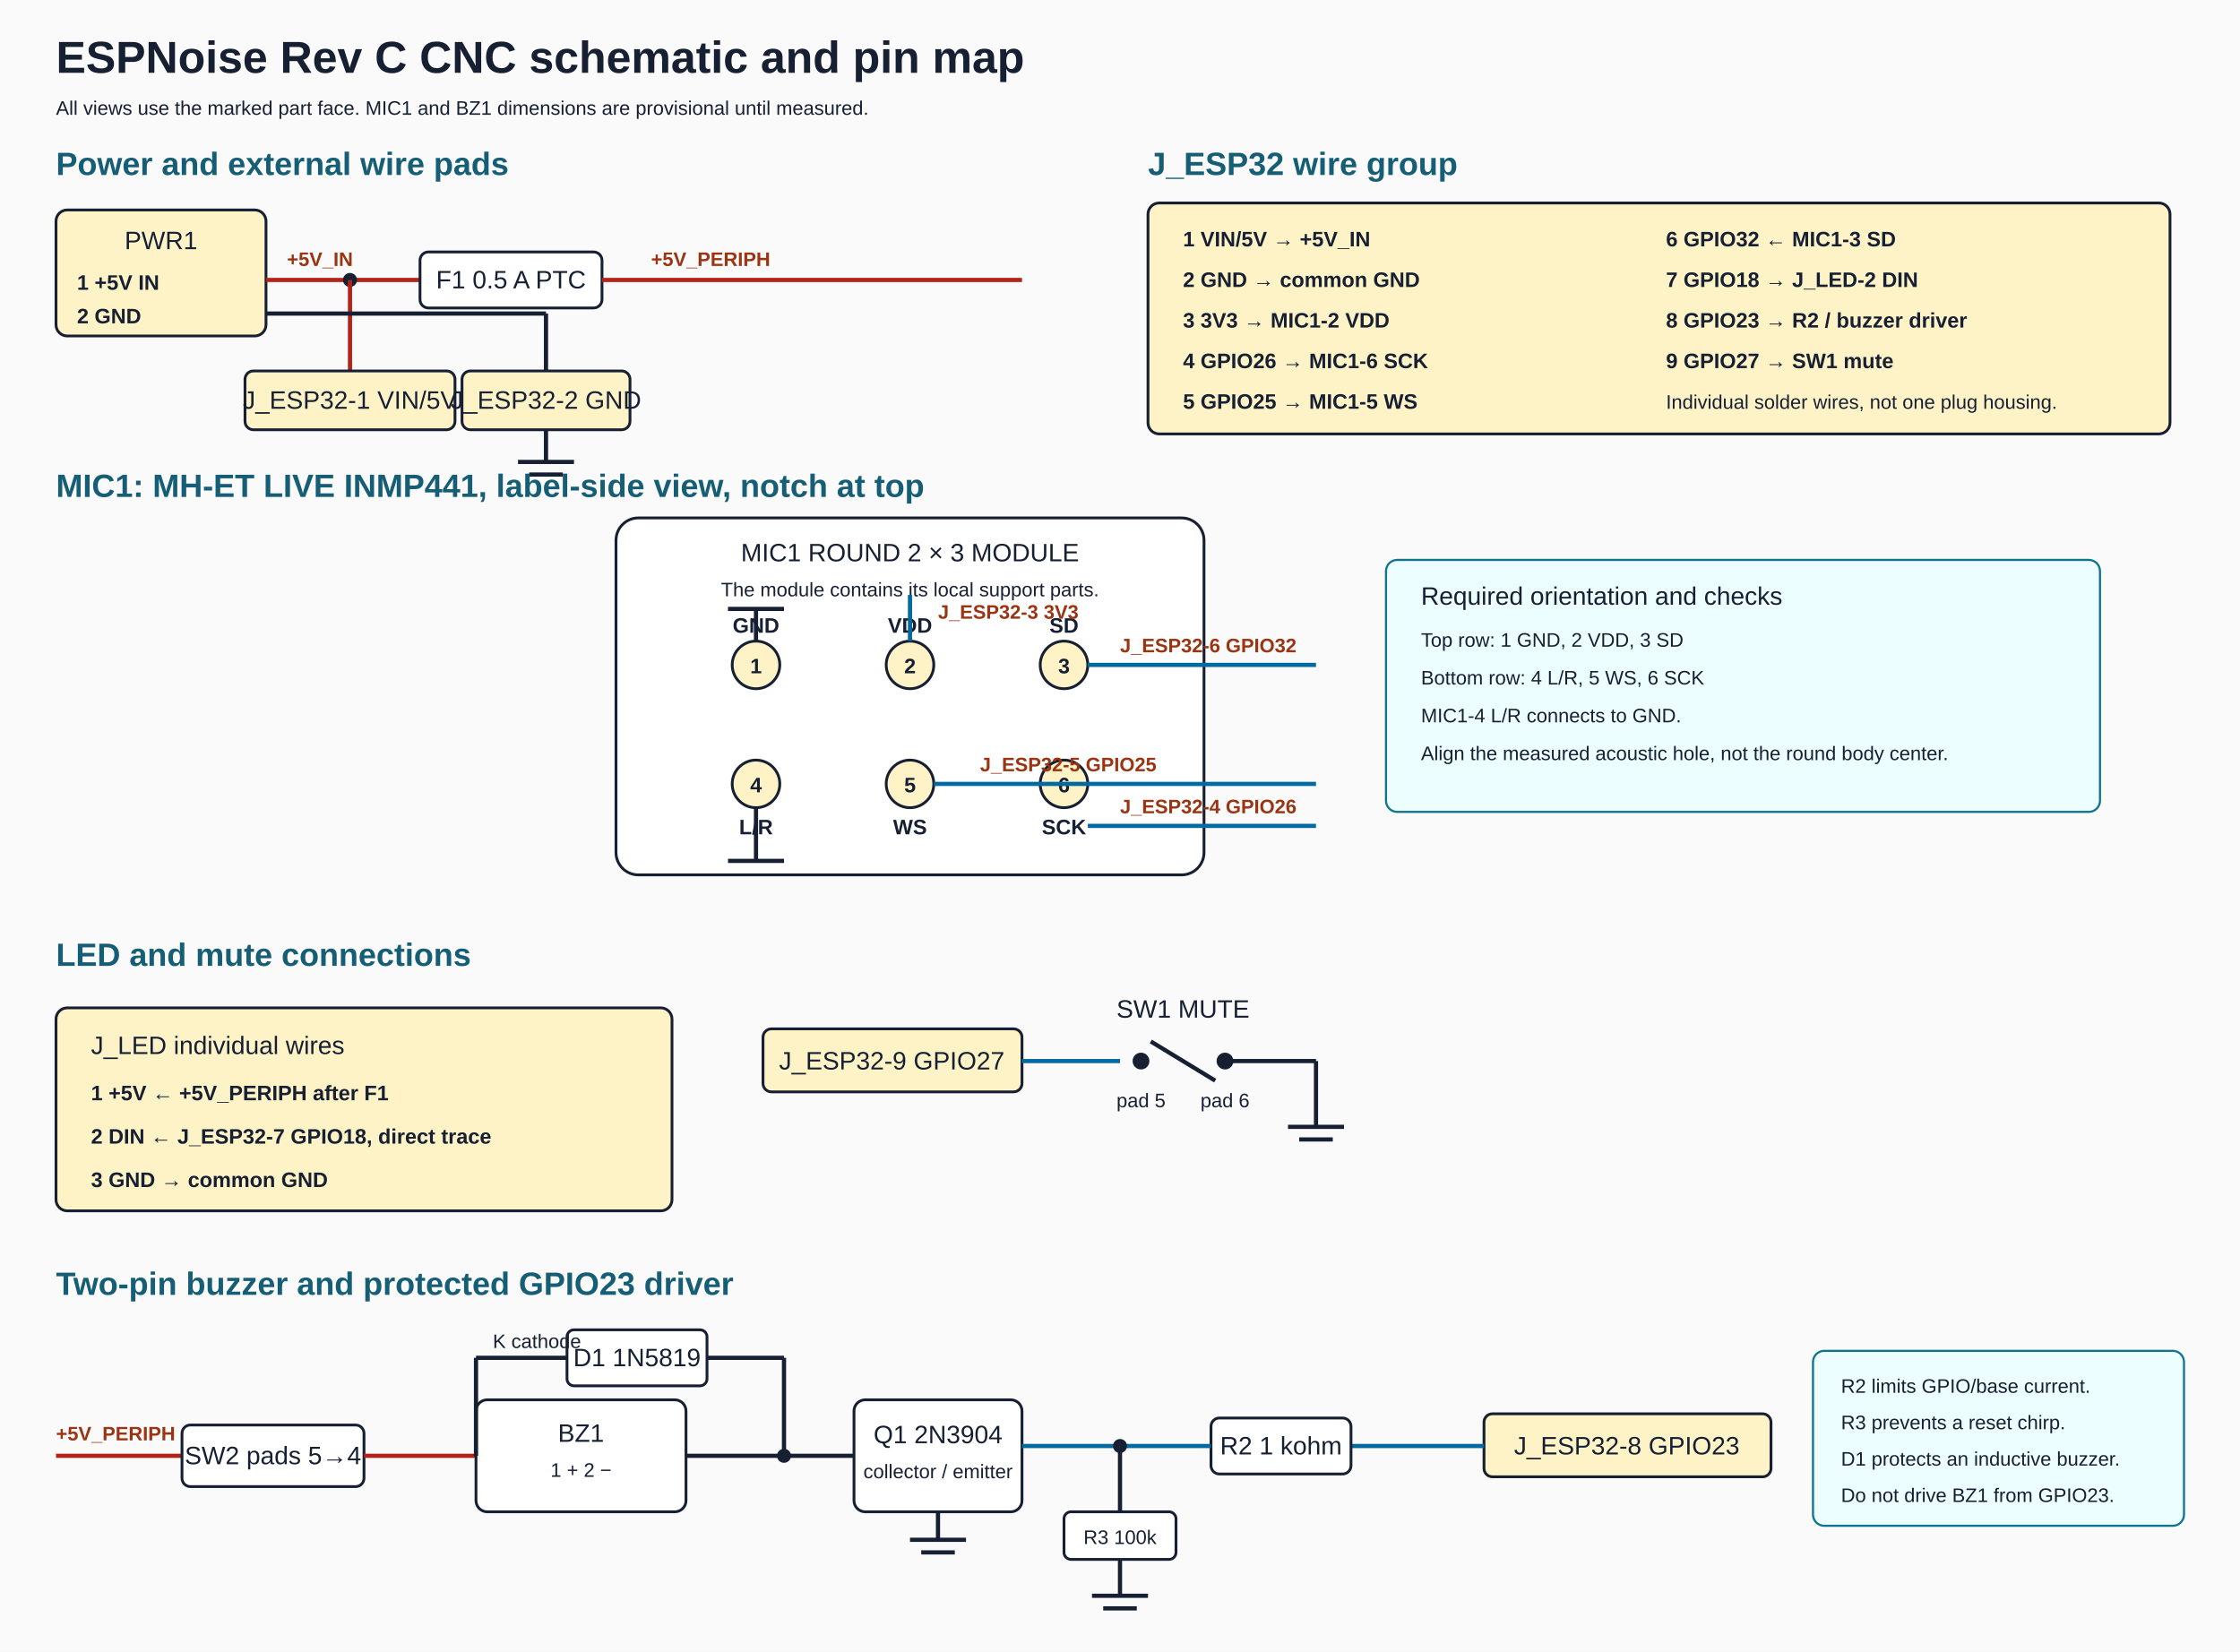
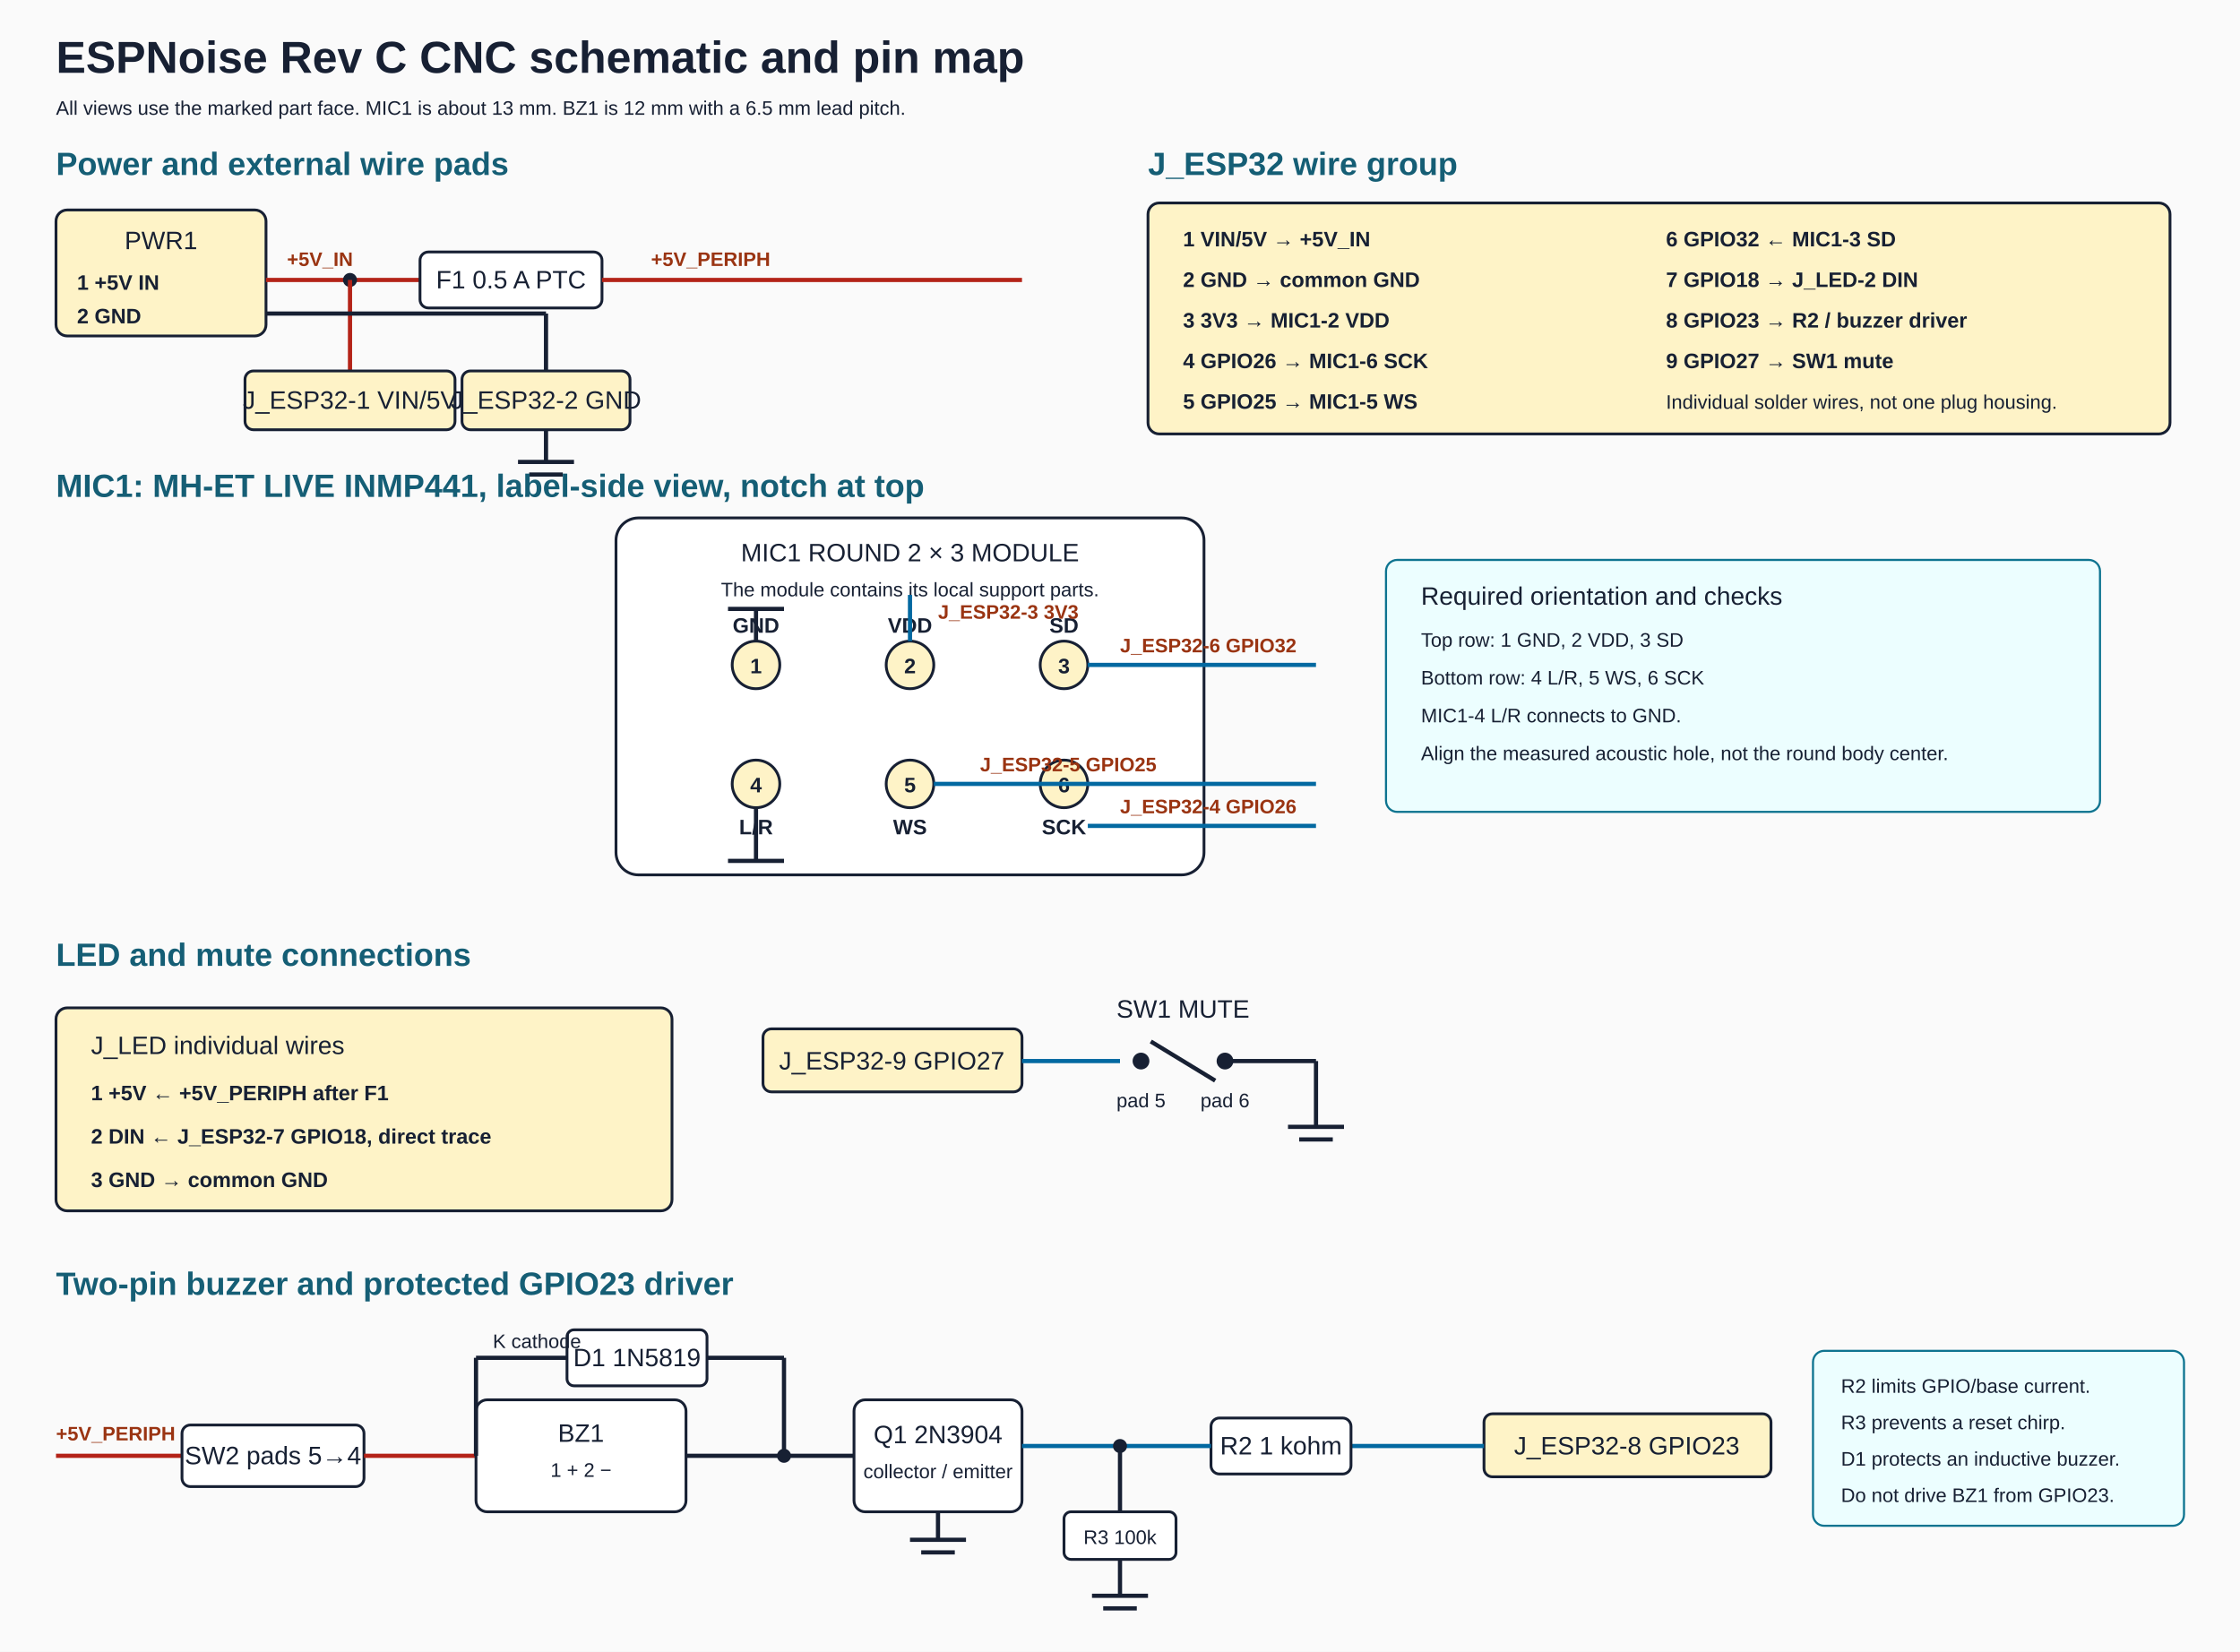
<svg xmlns="http://www.w3.org/2000/svg" width="1600" height="1180" viewBox="0 0 1600 1180">
  <style>
    text { font-family: Arial, sans-serif; fill: #172033; font-size: 18px; }
    .title { font-size: 32px; font-weight: 700; }
    .section { font-size: 23px; font-weight: 700; fill: #155e75; }
    .small { font-size: 14px; }
    .pin { font-size: 15px; font-weight: 700; }
    .net { font-size: 14px; font-weight: 700; fill: #9a3412; }
    .box { fill: #fff; stroke: #172033; stroke-width: 2; }
    .connector { fill: #fef3c7; stroke: #172033; stroke-width: 2; }
    .note { fill: #ecfeff; stroke: #0e7490; stroke-width: 1.5; }
    .wire { stroke: #172033; stroke-width: 3; fill: none; }
    .signal { stroke: #0369a1; }
    .power { stroke: #b42318; }
    .node { fill: #172033; }
  </style>
  <rect width="1600" height="1180" fill="#fafafa" />
  <text x="40" y="52" class="title">ESPNoise Rev C CNC schematic and pin map</text>
-   <text x="40" y="82" class="small">All views use the marked part face. MIC1 and BZ1 dimensions are provisional until measured.</text>
+   <text x="40" y="82" class="small">All views use the marked part face. MIC1 is about 13 mm. BZ1 is 12 mm with a 6.5 mm lead pitch.</text>
  <text x="40" y="125" class="section">Power and external wire pads</text>
  <rect x="40" y="150" width="150" height="90" rx="8" class="connector" />
  <text x="115" y="178" text-anchor="middle">PWR1</text>
  <text x="55" y="207" class="pin">1 +5V IN</text>
  <text x="55" y="231" class="pin">2 GND</text>
  <line x1="190" y1="200" x2="300" y2="200" class="wire power" />
  <text x="205" y="190" class="net">+5V_IN</text>
  <rect x="300" y="180" width="130" height="40" rx="6" class="box" />
  <text x="365" y="206" text-anchor="middle">F1 0.5 A PTC</text>
  <line x1="430" y1="200" x2="730" y2="200" class="wire power" />
  <text x="465" y="190" class="net">+5V_PERIPH</text>
  <circle cx="250" cy="200" r="5" class="node" />
  <line x1="250" y1="200" x2="250" y2="265" class="wire power" />
  <rect x="175" y="265" width="150" height="42" rx="6" class="connector" />
  <text x="250" y="292" text-anchor="middle">J_ESP32-1 VIN/5V</text>
  <line x1="190" y1="224" x2="390" y2="224" class="wire" />
  <line x1="390" y1="224" x2="390" y2="265" class="wire" />
  <rect x="330" y="265" width="120" height="42" rx="6" class="connector" />
  <text x="390" y="292" text-anchor="middle">J_ESP32-2 GND</text>
  <line x1="390" y1="307" x2="390" y2="330" class="wire" />
  <line x1="370" y1="330" x2="410" y2="330" class="wire" />
  <line x1="378" y1="339" x2="402" y2="339" class="wire" />
  <text x="820" y="125" class="section">J_ESP32 wire group</text>
  <rect x="820" y="145" width="730" height="165" rx="8" class="connector" />
  <text x="845" y="176" class="pin">1 VIN/5V → +5V_IN</text>
  <text x="845" y="205" class="pin">2 GND → common GND</text>
  <text x="845" y="234" class="pin">3 3V3 → MIC1-2 VDD</text>
  <text x="845" y="263" class="pin">4 GPIO26 → MIC1-6 SCK</text>
  <text x="845" y="292" class="pin">5 GPIO25 → MIC1-5 WS</text>
  <text x="1190" y="176" class="pin">6 GPIO32 ← MIC1-3 SD</text>
  <text x="1190" y="205" class="pin">7 GPIO18 → J_LED-2 DIN</text>
  <text x="1190" y="234" class="pin">8 GPIO23 → R2 / buzzer driver</text>
  <text x="1190" y="263" class="pin">9 GPIO27 → SW1 mute</text>
  <text x="1190" y="292" class="small">Individual solder wires, not one plug housing.</text>
  <text x="40" y="355" class="section">MIC1: MH-ET LIVE INMP441, label-side view, notch at top</text>
  <rect x="440" y="370" width="420" height="255" rx="16" class="box" />
  <text x="650" y="401" text-anchor="middle">MIC1 ROUND 2 × 3 MODULE</text>
  <text x="650" y="426" text-anchor="middle" class="small">The module contains its local support parts.</text>
  <circle cx="540" cy="475" r="17" class="connector" />
  <text x="540" y="481" text-anchor="middle" class="pin">1</text>
  <circle cx="650" cy="475" r="17" class="connector" />
  <text x="650" y="481" text-anchor="middle" class="pin">2</text>
  <circle cx="760" cy="475" r="17" class="connector" />
  <text x="760" y="481" text-anchor="middle" class="pin">3</text>
  <circle cx="540" cy="560" r="17" class="connector" />
  <text x="540" y="566" text-anchor="middle" class="pin">4</text>
  <circle cx="650" cy="560" r="17" class="connector" />
  <text x="650" y="566" text-anchor="middle" class="pin">5</text>
  <circle cx="760" cy="560" r="17" class="connector" />
  <text x="760" y="566" text-anchor="middle" class="pin">6</text>
  <text x="540" y="452" text-anchor="middle" class="pin">GND</text>
  <text x="650" y="452" text-anchor="middle" class="pin">VDD</text>
  <text x="760" y="452" text-anchor="middle" class="pin">SD</text>
  <text x="540" y="596" text-anchor="middle" class="pin">L/R</text>
  <text x="650" y="596" text-anchor="middle" class="pin">WS</text>
  <text x="760" y="596" text-anchor="middle" class="pin">SCK</text>
  <line x1="540" y1="577" x2="540" y2="615" class="wire" />
  <line x1="520" y1="615" x2="560" y2="615" class="wire" />
  <line x1="540" y1="458" x2="540" y2="435" class="wire" />
  <line x1="520" y1="435" x2="560" y2="435" class="wire" />
  <line x1="650" y1="458" x2="650" y2="425" class="wire signal" />
  <text x="670" y="442" class="net">J_ESP32-3 3V3</text>
  <line x1="777" y1="475" x2="940" y2="475" class="wire signal" />
  <text x="800" y="466" class="net">J_ESP32-6 GPIO32</text>
  <line x1="667" y1="560" x2="940" y2="560" class="wire signal" />
  <text x="700" y="551" class="net">J_ESP32-5 GPIO25</text>
  <line x1="777" y1="590" x2="940" y2="590" class="wire signal" />
  <text x="800" y="581" class="net">J_ESP32-4 GPIO26</text>
  <rect x="990" y="400" width="510" height="180" rx="8" class="note" />
  <text x="1015" y="432">Required orientation and checks</text>
  <text x="1015" y="462" class="small">Top row: 1 GND, 2 VDD, 3 SD</text>
  <text x="1015" y="489" class="small">Bottom row: 4 L/R, 5 WS, 6 SCK</text>
  <text x="1015" y="516" class="small">MIC1-4 L/R connects to GND.</text>
  <text x="1015" y="543" class="small">Align the measured acoustic hole, not the round body center.</text>
  <text x="40" y="690" class="section">LED and mute connections</text>
  <rect x="40" y="720" width="440" height="145" rx="8" class="connector" />
  <text x="65" y="753">J_LED individual wires</text>
  <text x="65" y="786" class="pin">1 +5V ← +5V_PERIPH after F1</text>
  <text x="65" y="817" class="pin">2 DIN ← J_ESP32-7 GPIO18, direct trace</text>
  <text x="65" y="848" class="pin">3 GND → common GND</text>
  <rect x="545" y="735" width="185" height="45" rx="6" class="connector" />
  <text x="637" y="764" text-anchor="middle">J_ESP32-9 GPIO27</text>
  <line x1="730" y1="758" x2="800" y2="758" class="wire signal" />
  <circle cx="815" cy="758" r="6" class="node" />
  <circle cx="875" cy="758" r="6" class="node" />
  <line x1="822" y1="744" x2="868" y2="772" class="wire" />
  <text x="845" y="727" text-anchor="middle">SW1 MUTE</text>
  <text x="815" y="791" text-anchor="middle" class="small">pad 5</text>
  <text x="875" y="791" text-anchor="middle" class="small">pad 6</text>
  <line x1="875" y1="758" x2="940" y2="758" class="wire" />
  <line x1="940" y1="758" x2="940" y2="805" class="wire" />
  <line x1="920" y1="805" x2="960" y2="805" class="wire" />
  <line x1="928" y1="814" x2="952" y2="814" class="wire" />
  <text x="40" y="925" class="section">Two-pin buzzer and protected GPIO23 driver</text>
  <line x1="40" y1="1040" x2="130" y2="1040" class="wire power" />
  <text x="40" y="1029" class="net">+5V_PERIPH</text>
  <rect x="130" y="1018" width="130" height="44" rx="6" class="box" />
  <text x="195" y="1046" text-anchor="middle">SW2 pads 5→4</text>
  <line x1="260" y1="1040" x2="340" y2="1040" class="wire power" />
  <rect x="340" y="1000" width="150" height="80" rx="8" class="box" />
  <text x="415" y="1030" text-anchor="middle">BZ1</text>
  <text x="415" y="1055" text-anchor="middle" class="small">1 +     2 −</text>
  <line x1="490" y1="1040" x2="610" y2="1040" class="wire" />
  <circle cx="560" cy="1040" r="5" class="node" />
  <line x1="340" y1="1040" x2="340" y2="970" class="wire" />
  <line x1="340" y1="970" x2="560" y2="970" class="wire" />
  <line x1="560" y1="970" x2="560" y2="1040" class="wire" />
  <rect x="405" y="950" width="100" height="40" rx="5" class="box" />
  <text x="455" y="976" text-anchor="middle">D1 1N5819</text>
  <text x="352" y="963" class="small">K cathode</text>
  <rect x="610" y="1000" width="120" height="80" rx="8" class="box" />
  <text x="670" y="1031" text-anchor="middle">Q1 2N3904</text>
  <text x="670" y="1056" text-anchor="middle" class="small">collector / emitter</text>
  <line x1="670" y1="1080" x2="670" y2="1100" class="wire" />
  <line x1="650" y1="1100" x2="690" y2="1100" class="wire" />
  <line x1="658" y1="1109" x2="682" y2="1109" class="wire" />
  <rect x="1060" y="1010" width="205" height="45" rx="6" class="connector" />
  <text x="1162" y="1039" text-anchor="middle">J_ESP32-8 GPIO23</text>
  <line x1="1060" y1="1033" x2="965" y2="1033" class="wire signal" />
  <rect x="865" y="1013" width="100" height="40" rx="6" class="box" />
  <text x="915" y="1039" text-anchor="middle">R2 1 kohm</text>
  <line x1="865" y1="1033" x2="730" y2="1033" class="wire signal" />
  <circle cx="800" cy="1033" r="5" class="node" />
  <line x1="800" y1="1033" x2="800" y2="1080" class="wire" />
  <rect x="760" y="1080" width="80" height="34" rx="5" class="box" />
  <text x="800" y="1103" text-anchor="middle" class="small">R3 100k</text>
  <line x1="800" y1="1114" x2="800" y2="1140" class="wire" />
  <line x1="780" y1="1140" x2="820" y2="1140" class="wire" />
  <line x1="788" y1="1149" x2="812" y2="1149" class="wire" />
  <rect x="1295" y="965" width="265" height="125" rx="8" class="note" />
  <text x="1315" y="995" class="small">R2 limits GPIO/base current.</text>
  <text x="1315" y="1021" class="small">R3 prevents a reset chirp.</text>
  <text x="1315" y="1047" class="small">D1 protects an inductive buzzer.</text>
  <text x="1315" y="1073" class="small">Do not drive BZ1 from GPIO23.</text>
</svg>
